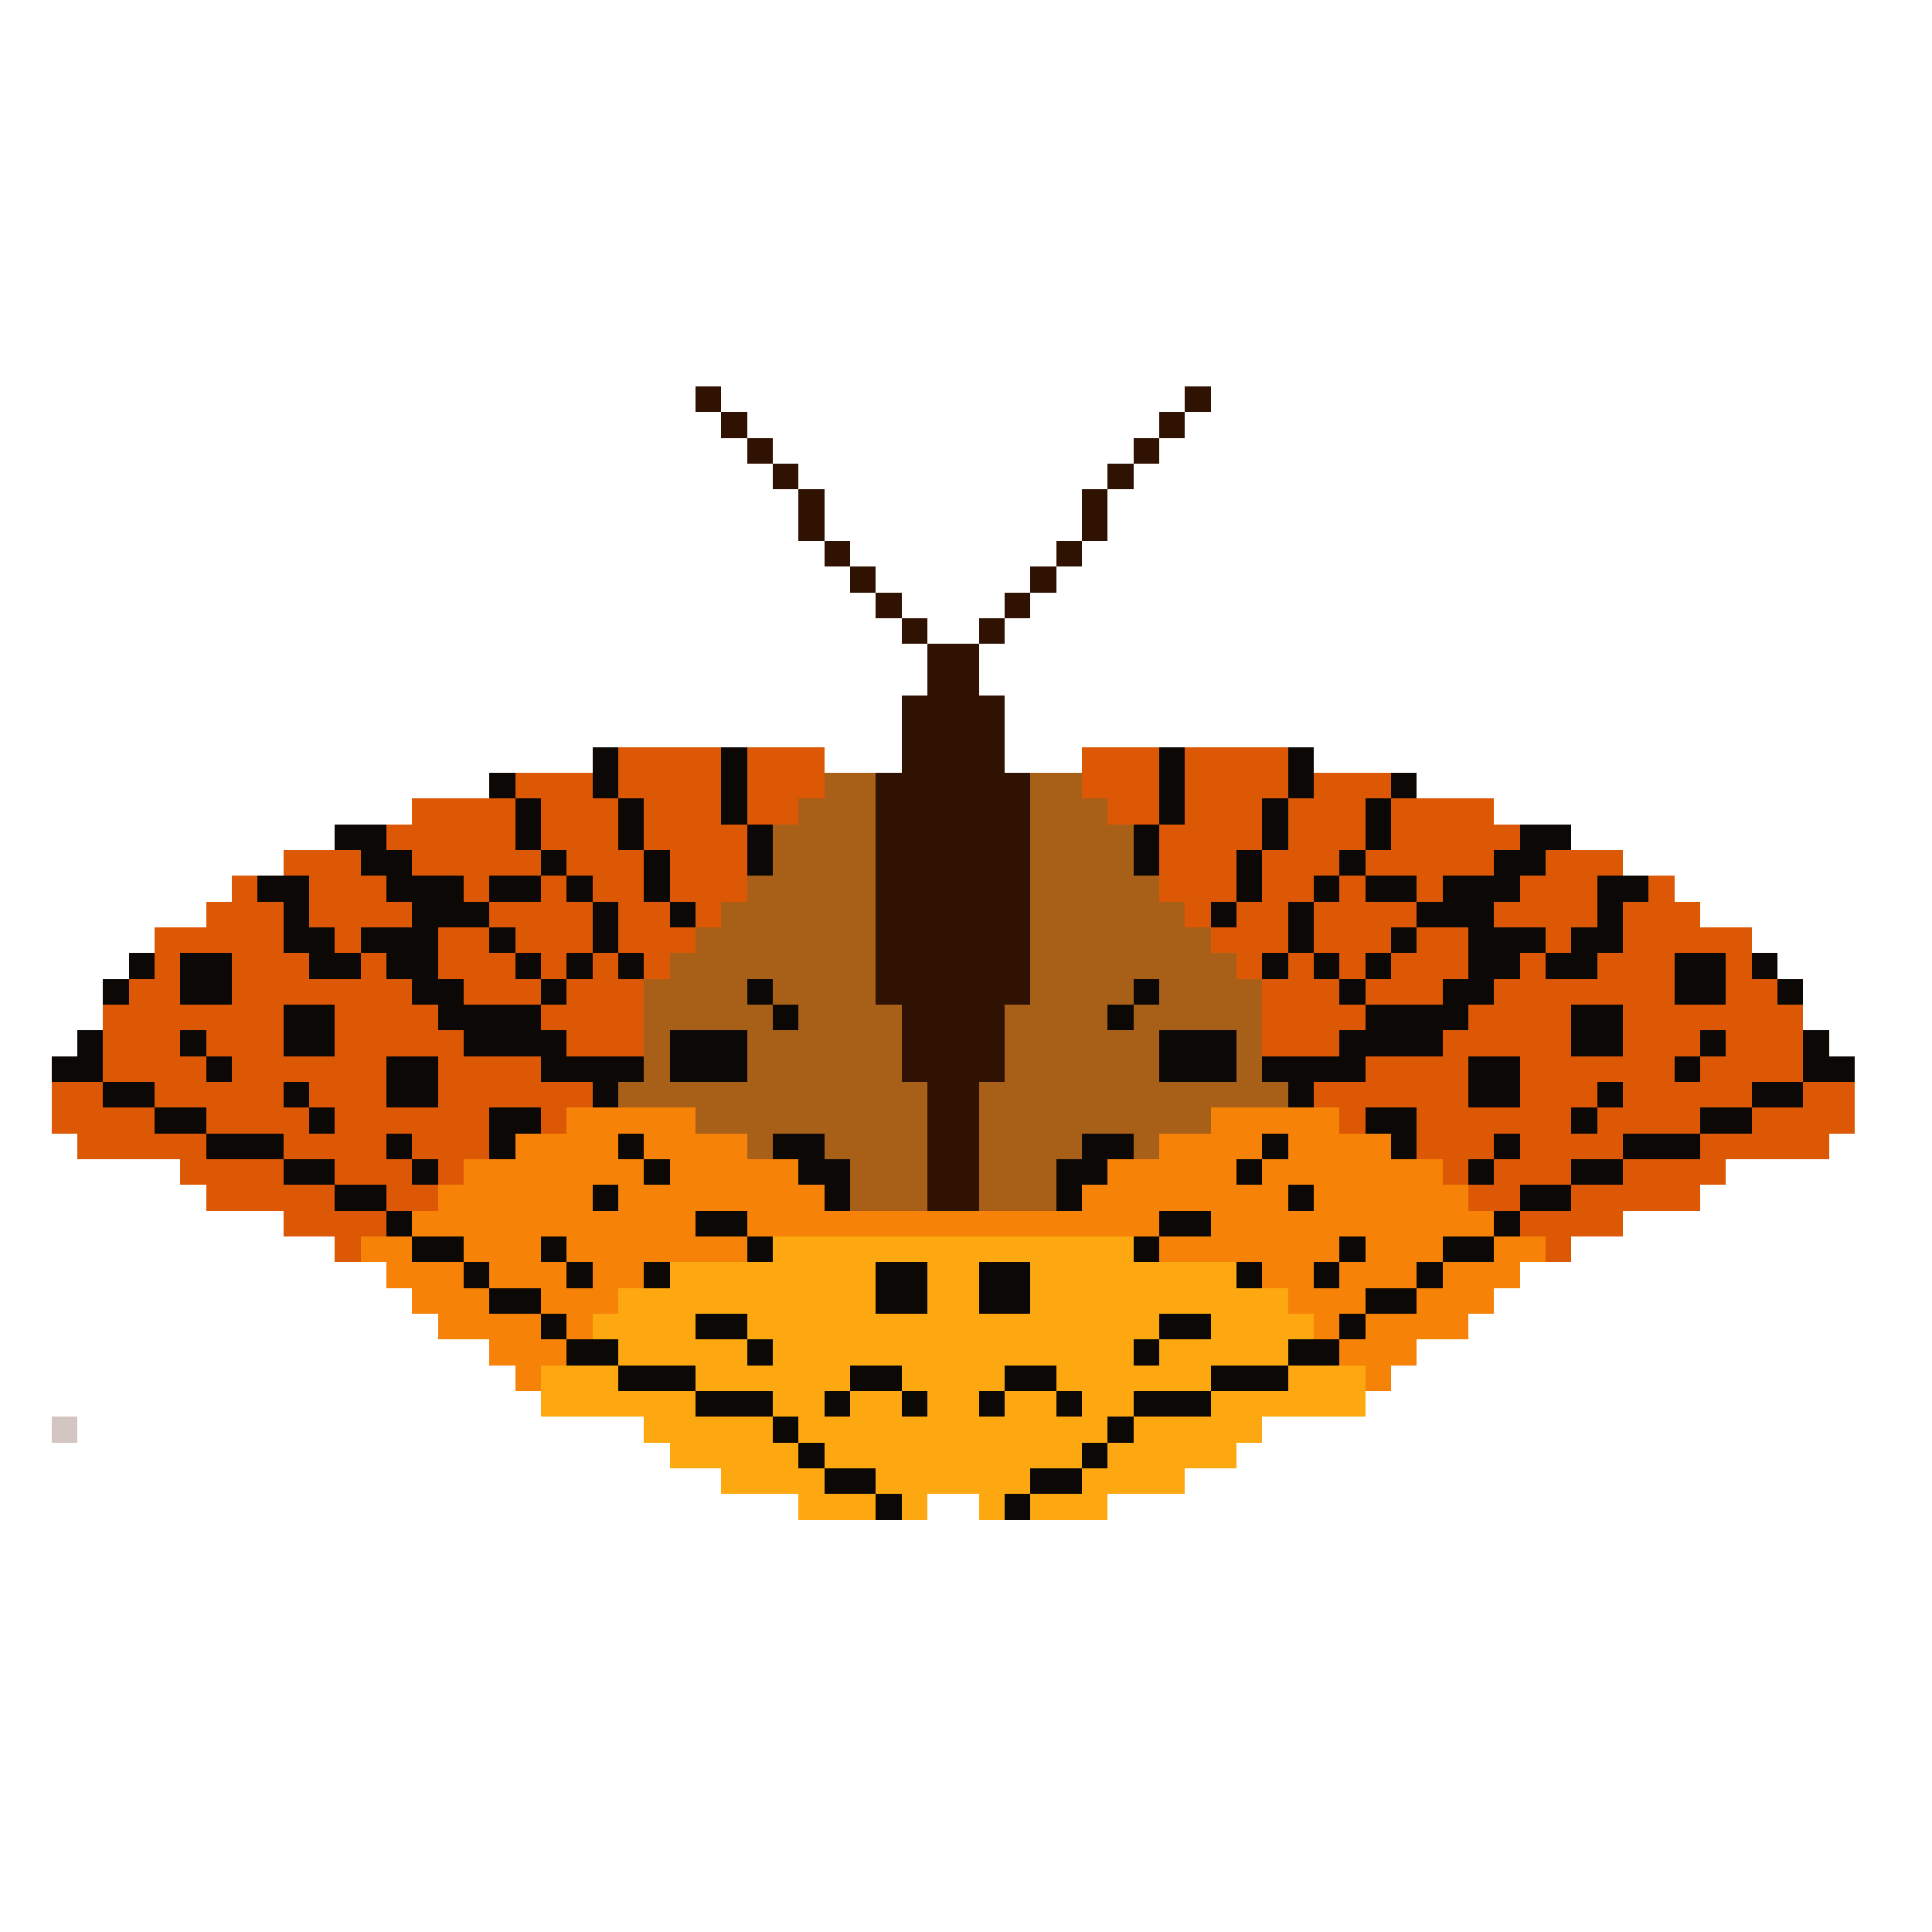
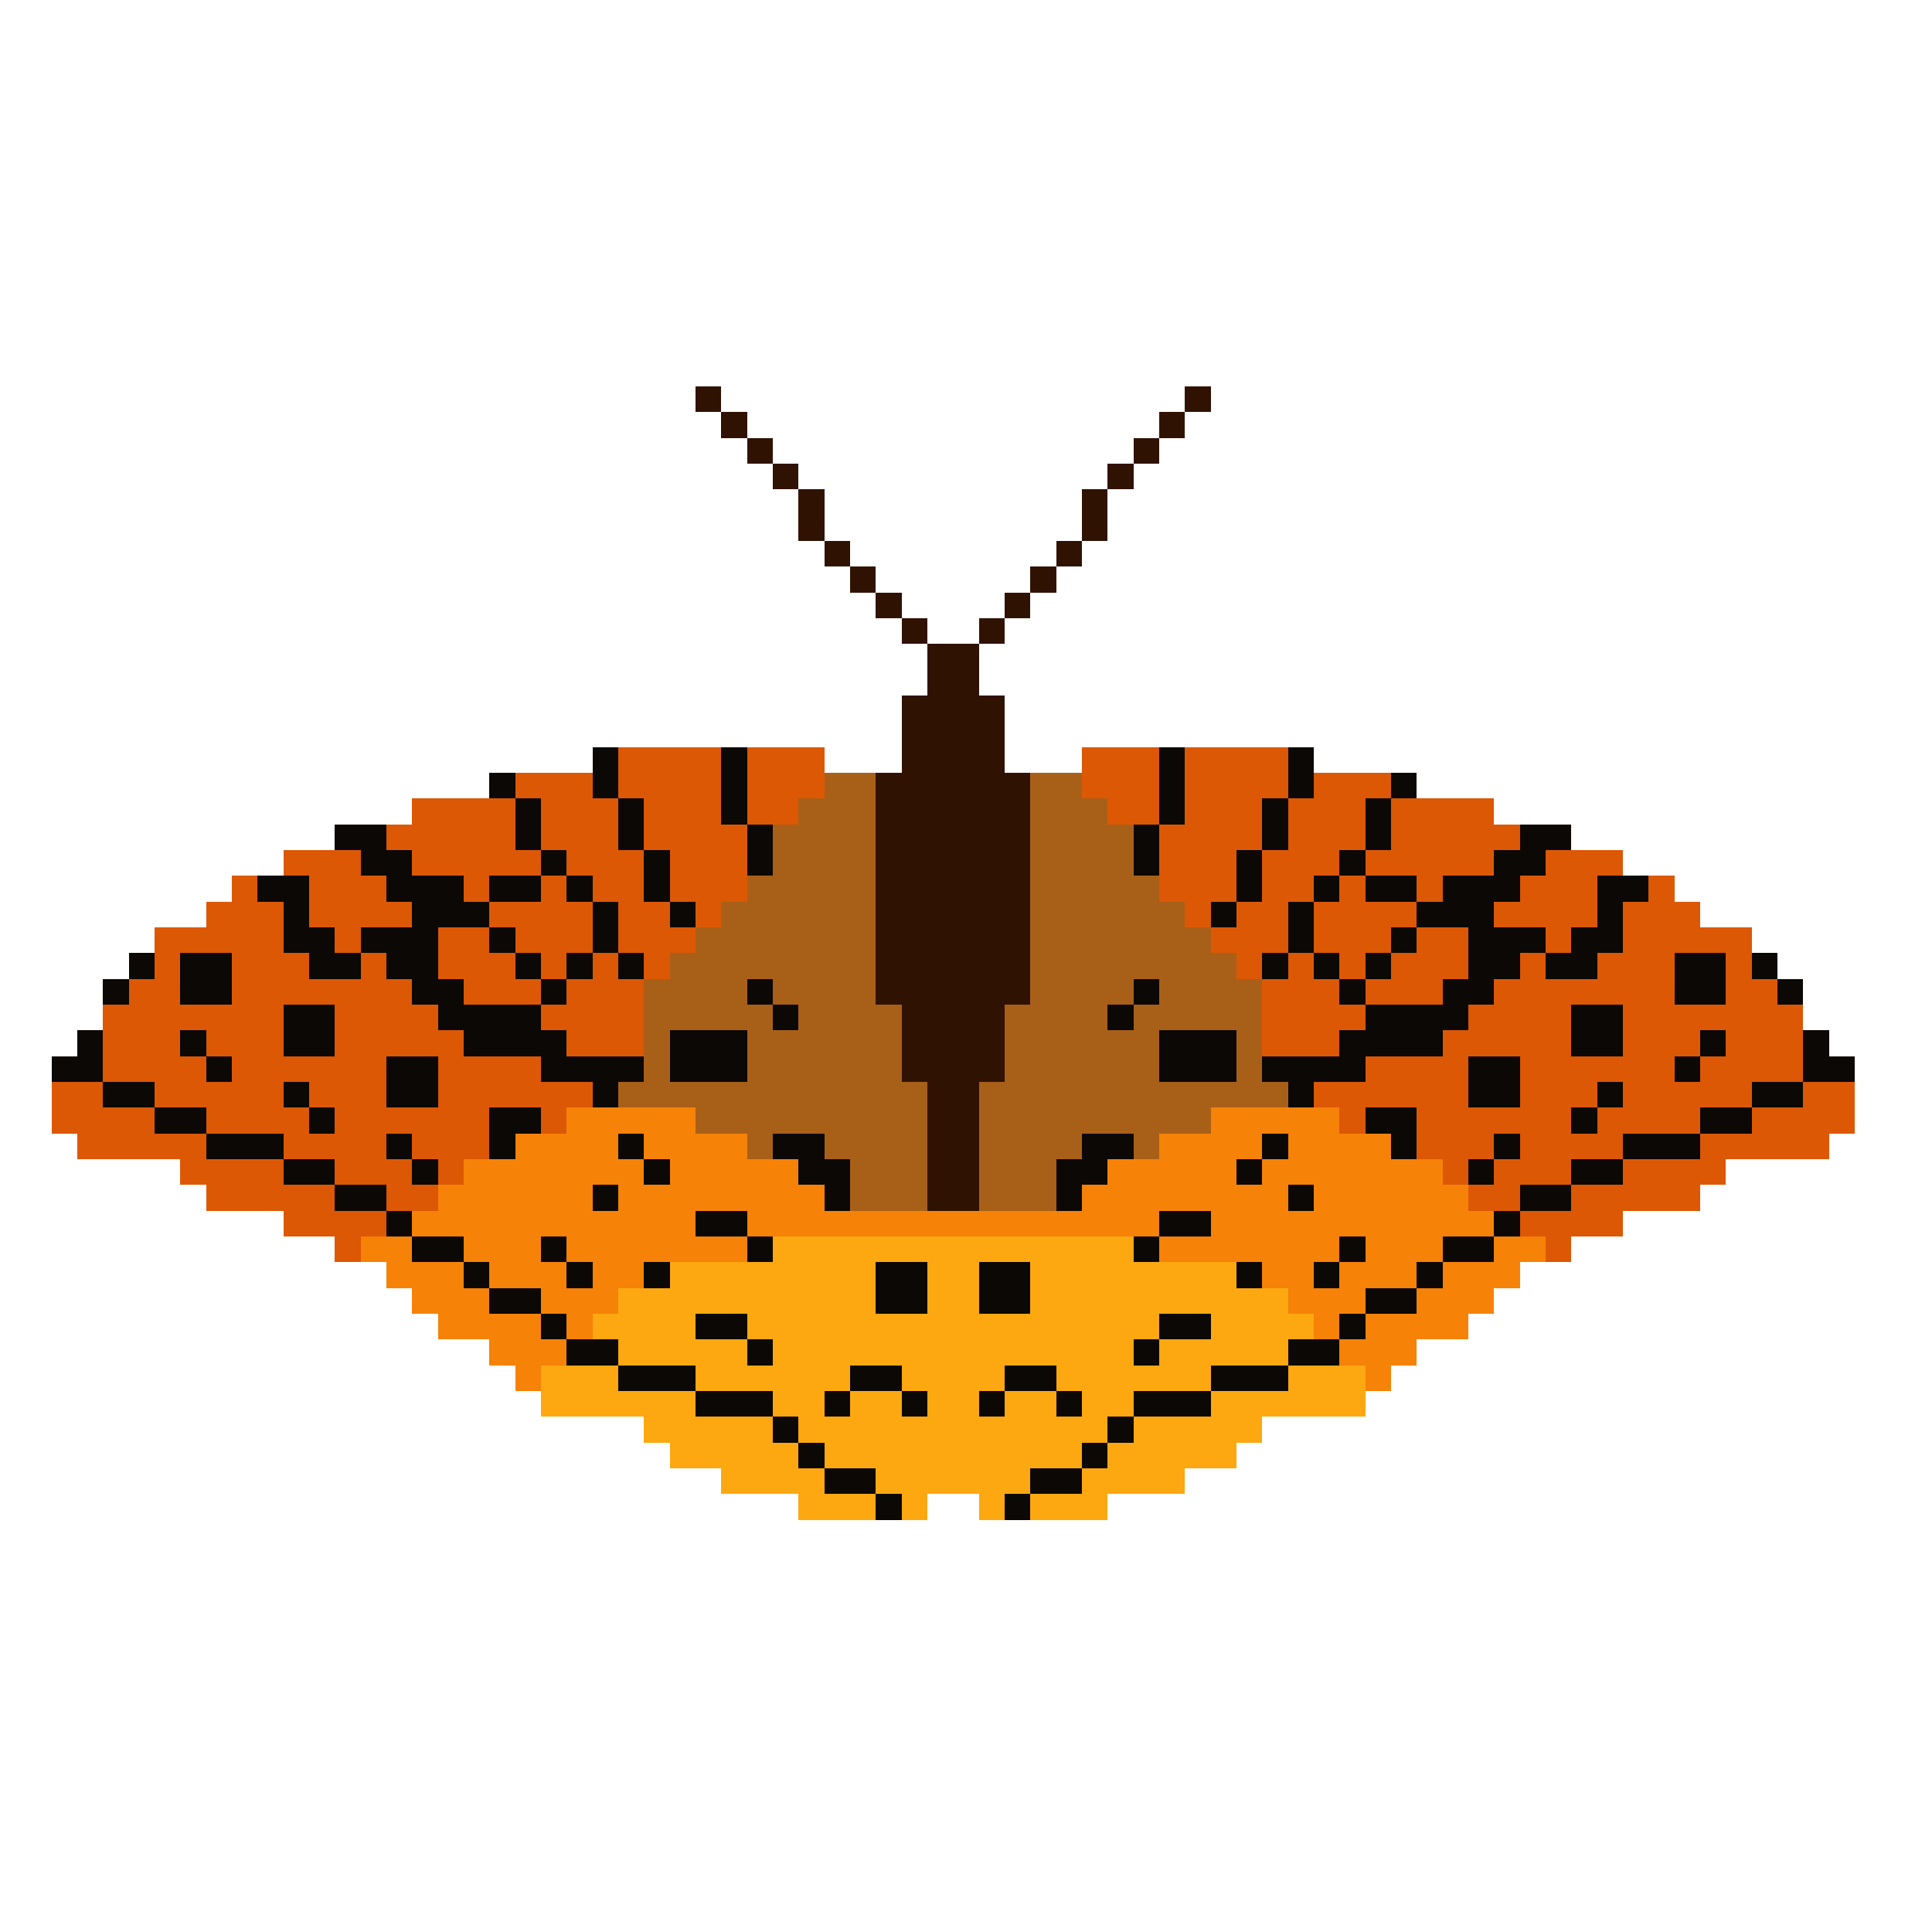
<svg xmlns="http://www.w3.org/2000/svg" version="1.1" width="75" height="75" shape-rendering="crispEdges">
  <rect x="27" y="15" width="1" height="1" fill="#301203" />
  <rect x="46" y="15" width="1" height="1" fill="#301203" />
  <rect x="28" y="16" width="1" height="1" fill="#301203" />
  <rect x="45" y="16" width="1" height="1" fill="#301203" />
  <rect x="29" y="17" width="1" height="1" fill="#301203" />
  <rect x="44" y="17" width="1" height="1" fill="#301203" />
  <rect x="30" y="18" width="1" height="1" fill="#301203" />
  <rect x="43" y="18" width="1" height="1" fill="#301203" />
  <rect x="31" y="19" width="1" height="2" fill="#301203" />
  <rect x="42" y="19" width="1" height="2" fill="#301203" />
  <rect x="32" y="21" width="1" height="1" fill="#301203" />
  <rect x="41" y="21" width="1" height="1" fill="#301203" />
  <rect x="33" y="22" width="1" height="1" fill="#301203" />
  <rect x="40" y="22" width="1" height="1" fill="#301203" />
  <rect x="34" y="23" width="1" height="1" fill="#301203" />
  <rect x="39" y="23" width="1" height="1" fill="#301203" />
  <rect x="35" y="24" width="1" height="1" fill="#301203" />
  <rect x="38" y="24" width="1" height="1" fill="#301203" />
  <rect x="36" y="25" width="2" height="22" fill="#301203" />
  <rect x="35" y="27" width="1" height="15" fill="#301203" />
  <rect x="38" y="27" width="1" height="15" fill="#301203" />
  <rect x="23" y="29" width="1" height="2" fill="#0C0805" />
  <rect x="24" y="29" width="4" height="2" fill="#DC5805" />
  <rect x="28" y="29" width="1" height="3" fill="#0C0805" />
  <rect x="29" y="29" width="3" height="2" fill="#DC5805" />
  <rect x="42" y="29" width="3" height="2" fill="#DC5805" />
  <rect x="45" y="29" width="1" height="3" fill="#0C0805" />
  <rect x="46" y="29" width="4" height="2" fill="#DC5805" />
  <rect x="50" y="29" width="1" height="2" fill="#0C0805" />
  <rect x="19" y="30" width="1" height="1" fill="#0C0805" />
  <rect x="20" y="30" width="3" height="1" fill="#DC5805" />
  <rect x="32" y="30" width="2" height="15" fill="#A86018" />
  <rect x="34" y="30" width="1" height="9" fill="#301203" />
  <rect x="39" y="30" width="1" height="9" fill="#301203" />
  <rect x="40" y="30" width="2" height="15" fill="#A86018" />
  <rect x="51" y="30" width="3" height="1" fill="#DC5805" />
  <rect x="54" y="30" width="1" height="1" fill="#0C0805" />
  <rect x="16" y="31" width="4" height="3" fill="#DC5805" />
  <rect x="20" y="31" width="1" height="2" fill="#0C0805" />
  <rect x="21" y="31" width="3" height="2" fill="#DC5805" />
  <rect x="24" y="31" width="1" height="2" fill="#0C0805" />
  <rect x="25" y="31" width="3" height="2" fill="#DC5805" />
  <rect x="29" y="31" width="2" height="1" fill="#DC5805" />
  <rect x="31" y="31" width="1" height="13" fill="#A86018" />
  <rect x="42" y="31" width="1" height="13" fill="#A86018" />
  <rect x="43" y="31" width="2" height="1" fill="#DC5805" />
  <rect x="46" y="31" width="3" height="2" fill="#DC5805" />
  <rect x="49" y="31" width="1" height="2" fill="#0C0805" />
  <rect x="50" y="31" width="3" height="2" fill="#DC5805" />
  <rect x="53" y="31" width="1" height="2" fill="#0C0805" />
  <rect x="54" y="31" width="4" height="3" fill="#DC5805" />
  <rect x="13" y="32" width="2" height="1" fill="#0C0805" />
  <rect x="15" y="32" width="1" height="1" fill="#DC5805" />
  <rect x="28" y="32" width="1" height="3" fill="#DC5805" />
  <rect x="29" y="32" width="1" height="2" fill="#0C0805" />
  <rect x="30" y="32" width="1" height="7" fill="#A86018" />
  <rect x="43" y="32" width="1" height="7" fill="#A86018" />
  <rect x="44" y="32" width="1" height="2" fill="#0C0805" />
  <rect x="45" y="32" width="1" height="3" fill="#DC5805" />
  <rect x="58" y="32" width="1" height="1" fill="#DC5805" />
  <rect x="59" y="32" width="2" height="1" fill="#0C0805" />
  <rect x="11" y="33" width="3" height="1" fill="#DC5805" />
  <rect x="14" y="33" width="2" height="1" fill="#0C0805" />
  <rect x="20" y="33" width="1" height="1" fill="#DC5805" />
  <rect x="21" y="33" width="1" height="1" fill="#0C0805" />
  <rect x="22" y="33" width="3" height="1" fill="#DC5805" />
  <rect x="25" y="33" width="1" height="2" fill="#0C0805" />
  <rect x="26" y="33" width="2" height="2" fill="#DC5805" />
  <rect x="46" y="33" width="2" height="2" fill="#DC5805" />
  <rect x="48" y="33" width="1" height="2" fill="#0C0805" />
  <rect x="49" y="33" width="3" height="1" fill="#DC5805" />
  <rect x="52" y="33" width="1" height="1" fill="#0C0805" />
  <rect x="53" y="33" width="1" height="1" fill="#DC5805" />
  <rect x="58" y="33" width="2" height="1" fill="#0C0805" />
  <rect x="60" y="33" width="3" height="1" fill="#DC5805" />
  <rect x="9" y="34" width="1" height="10" fill="#DC5805" />
  <rect x="10" y="34" width="2" height="1" fill="#0C0805" />
  <rect x="12" y="34" width="3" height="2" fill="#DC5805" />
  <rect x="15" y="34" width="3" height="1" fill="#0C0805" />
  <rect x="18" y="34" width="1" height="1" fill="#DC5805" />
  <rect x="19" y="34" width="2" height="1" fill="#0C0805" />
  <rect x="21" y="34" width="1" height="4" fill="#DC5805" />
  <rect x="22" y="34" width="1" height="1" fill="#0C0805" />
  <rect x="23" y="34" width="2" height="1" fill="#DC5805" />
  <rect x="29" y="34" width="1" height="4" fill="#A86018" />
  <rect x="44" y="34" width="1" height="4" fill="#A86018" />
  <rect x="49" y="34" width="2" height="1" fill="#DC5805" />
  <rect x="51" y="34" width="1" height="1" fill="#0C0805" />
  <rect x="52" y="34" width="1" height="4" fill="#DC5805" />
  <rect x="53" y="34" width="2" height="1" fill="#0C0805" />
  <rect x="55" y="34" width="1" height="1" fill="#DC5805" />
  <rect x="56" y="34" width="3" height="1" fill="#0C0805" />
  <rect x="59" y="34" width="3" height="2" fill="#DC5805" />
  <rect x="62" y="34" width="2" height="1" fill="#0C0805" />
  <rect x="64" y="34" width="1" height="10" fill="#DC5805" />
  <rect x="8" y="35" width="1" height="2" fill="#DC5805" />
  <rect x="10" y="35" width="1" height="9" fill="#DC5805" />
  <rect x="11" y="35" width="1" height="2" fill="#0C0805" />
  <rect x="15" y="35" width="1" height="1" fill="#DC5805" />
  <rect x="16" y="35" width="3" height="1" fill="#0C0805" />
  <rect x="19" y="35" width="2" height="1" fill="#DC5805" />
  <rect x="22" y="35" width="1" height="2" fill="#DC5805" />
  <rect x="23" y="35" width="1" height="2" fill="#0C0805" />
  <rect x="24" y="35" width="2" height="2" fill="#DC5805" />
  <rect x="26" y="35" width="1" height="1" fill="#0C0805" />
  <rect x="27" y="35" width="1" height="1" fill="#DC5805" />
  <rect x="28" y="35" width="1" height="5" fill="#A86018" />
  <rect x="45" y="35" width="1" height="5" fill="#A86018" />
  <rect x="46" y="35" width="1" height="1" fill="#DC5805" />
  <rect x="47" y="35" width="1" height="1" fill="#0C0805" />
  <rect x="48" y="35" width="2" height="2" fill="#DC5805" />
  <rect x="50" y="35" width="1" height="2" fill="#0C0805" />
  <rect x="51" y="35" width="1" height="2" fill="#DC5805" />
  <rect x="53" y="35" width="2" height="1" fill="#DC5805" />
  <rect x="55" y="35" width="3" height="1" fill="#0C0805" />
  <rect x="58" y="35" width="1" height="1" fill="#DC5805" />
  <rect x="62" y="35" width="1" height="2" fill="#0C0805" />
  <rect x="63" y="35" width="1" height="9" fill="#DC5805" />
  <rect x="65" y="35" width="1" height="2" fill="#DC5805" />
  <rect x="6" y="36" width="2" height="1" fill="#DC5805" />
  <rect x="12" y="36" width="1" height="2" fill="#0C0805" />
  <rect x="13" y="36" width="1" height="1" fill="#DC5805" />
  <rect x="14" y="36" width="3" height="1" fill="#0C0805" />
  <rect x="17" y="36" width="2" height="2" fill="#DC5805" />
  <rect x="19" y="36" width="1" height="1" fill="#0C0805" />
  <rect x="20" y="36" width="1" height="1" fill="#DC5805" />
  <rect x="26" y="36" width="1" height="1" fill="#DC5805" />
  <rect x="27" y="36" width="1" height="4" fill="#A86018" />
  <rect x="46" y="36" width="1" height="4" fill="#A86018" />
  <rect x="47" y="36" width="1" height="1" fill="#DC5805" />
  <rect x="53" y="36" width="1" height="1" fill="#DC5805" />
  <rect x="54" y="36" width="1" height="1" fill="#0C0805" />
  <rect x="55" y="36" width="2" height="2" fill="#DC5805" />
  <rect x="57" y="36" width="3" height="1" fill="#0C0805" />
  <rect x="60" y="36" width="1" height="1" fill="#DC5805" />
  <rect x="61" y="36" width="1" height="2" fill="#0C0805" />
  <rect x="66" y="36" width="2" height="1" fill="#DC5805" />
  <rect x="5" y="37" width="1" height="1" fill="#0C0805" />
  <rect x="6" y="37" width="1" height="6" fill="#DC5805" />
  <rect x="7" y="37" width="2" height="2" fill="#0C0805" />
  <rect x="11" y="37" width="1" height="2" fill="#DC5805" />
  <rect x="13" y="37" width="1" height="1" fill="#0C0805" />
  <rect x="14" y="37" width="1" height="9" fill="#DC5805" />
  <rect x="15" y="37" width="2" height="1" fill="#0C0805" />
  <rect x="19" y="37" width="1" height="2" fill="#DC5805" />
  <rect x="20" y="37" width="1" height="1" fill="#0C0805" />
  <rect x="22" y="37" width="1" height="1" fill="#0C0805" />
  <rect x="23" y="37" width="1" height="4" fill="#DC5805" />
  <rect x="24" y="37" width="1" height="1" fill="#0C0805" />
  <rect x="25" y="37" width="1" height="1" fill="#DC5805" />
  <rect x="26" y="37" width="1" height="3" fill="#A86018" />
  <rect x="47" y="37" width="1" height="3" fill="#A86018" />
  <rect x="48" y="37" width="1" height="1" fill="#DC5805" />
  <rect x="49" y="37" width="1" height="1" fill="#0C0805" />
  <rect x="50" y="37" width="1" height="4" fill="#DC5805" />
  <rect x="51" y="37" width="1" height="1" fill="#0C0805" />
  <rect x="53" y="37" width="1" height="1" fill="#0C0805" />
  <rect x="54" y="37" width="1" height="2" fill="#DC5805" />
  <rect x="57" y="37" width="2" height="1" fill="#0C0805" />
  <rect x="59" y="37" width="1" height="9" fill="#DC5805" />
  <rect x="60" y="37" width="1" height="1" fill="#0C0805" />
  <rect x="62" y="37" width="1" height="2" fill="#DC5805" />
  <rect x="65" y="37" width="2" height="2" fill="#0C0805" />
  <rect x="67" y="37" width="1" height="6" fill="#DC5805" />
  <rect x="68" y="37" width="1" height="1" fill="#0C0805" />
  <rect x="4" y="38" width="1" height="1" fill="#0C0805" />
  <rect x="5" y="38" width="1" height="4" fill="#DC5805" />
  <rect x="12" y="38" width="2" height="1" fill="#DC5805" />
  <rect x="15" y="38" width="1" height="3" fill="#DC5805" />
  <rect x="16" y="38" width="2" height="1" fill="#0C0805" />
  <rect x="18" y="38" width="1" height="1" fill="#DC5805" />
  <rect x="20" y="38" width="1" height="1" fill="#DC5805" />
  <rect x="21" y="38" width="1" height="1" fill="#0C0805" />
  <rect x="22" y="38" width="1" height="3" fill="#DC5805" />
  <rect x="24" y="38" width="1" height="3" fill="#DC5805" />
  <rect x="25" y="38" width="1" height="5" fill="#A86018" />
  <rect x="29" y="38" width="1" height="1" fill="#0C0805" />
  <rect x="44" y="38" width="1" height="1" fill="#0C0805" />
  <rect x="48" y="38" width="1" height="5" fill="#A86018" />
  <rect x="49" y="38" width="1" height="3" fill="#DC5805" />
  <rect x="51" y="38" width="1" height="3" fill="#DC5805" />
  <rect x="52" y="38" width="1" height="1" fill="#0C0805" />
  <rect x="53" y="38" width="1" height="1" fill="#DC5805" />
  <rect x="55" y="38" width="1" height="1" fill="#DC5805" />
  <rect x="56" y="38" width="2" height="1" fill="#0C0805" />
  <rect x="58" y="38" width="1" height="3" fill="#DC5805" />
  <rect x="60" y="38" width="2" height="1" fill="#DC5805" />
  <rect x="68" y="38" width="1" height="4" fill="#DC5805" />
  <rect x="69" y="38" width="1" height="1" fill="#0C0805" />
  <rect x="4" y="39" width="1" height="3" fill="#DC5805" />
  <rect x="7" y="39" width="2" height="1" fill="#DC5805" />
  <rect x="11" y="39" width="2" height="2" fill="#0C0805" />
  <rect x="13" y="39" width="1" height="7" fill="#DC5805" />
  <rect x="16" y="39" width="1" height="2" fill="#DC5805" />
  <rect x="17" y="39" width="4" height="1" fill="#0C0805" />
  <rect x="21" y="39" width="1" height="1" fill="#DC5805" />
  <rect x="29" y="39" width="1" height="6" fill="#A86018" />
  <rect x="30" y="39" width="1" height="1" fill="#0C0805" />
  <rect x="34" y="39" width="1" height="8" fill="#A86018" />
  <rect x="39" y="39" width="1" height="8" fill="#A86018" />
  <rect x="43" y="39" width="1" height="1" fill="#0C0805" />
  <rect x="44" y="39" width="1" height="6" fill="#A86018" />
  <rect x="52" y="39" width="1" height="1" fill="#DC5805" />
  <rect x="53" y="39" width="4" height="1" fill="#0C0805" />
  <rect x="57" y="39" width="1" height="2" fill="#DC5805" />
  <rect x="60" y="39" width="1" height="7" fill="#DC5805" />
  <rect x="61" y="39" width="2" height="2" fill="#0C0805" />
  <rect x="65" y="39" width="2" height="1" fill="#DC5805" />
  <rect x="69" y="39" width="1" height="3" fill="#DC5805" />
  <rect x="3" y="40" width="1" height="2" fill="#0C0805" />
  <rect x="7" y="40" width="1" height="1" fill="#0C0805" />
  <rect x="8" y="40" width="1" height="1" fill="#DC5805" />
  <rect x="17" y="40" width="1" height="6" fill="#DC5805" />
  <rect x="18" y="40" width="4" height="1" fill="#0C0805" />
  <rect x="26" y="40" width="3" height="2" fill="#0C0805" />
  <rect x="30" y="40" width="1" height="4" fill="#A86018" />
  <rect x="43" y="40" width="1" height="4" fill="#A86018" />
  <rect x="45" y="40" width="3" height="2" fill="#0C0805" />
  <rect x="52" y="40" width="4" height="1" fill="#0C0805" />
  <rect x="56" y="40" width="1" height="6" fill="#DC5805" />
  <rect x="65" y="40" width="1" height="1" fill="#DC5805" />
  <rect x="66" y="40" width="1" height="1" fill="#0C0805" />
  <rect x="70" y="40" width="1" height="2" fill="#0C0805" />
  <rect x="2" y="41" width="1" height="1" fill="#0C0805" />
  <rect x="7" y="41" width="1" height="2" fill="#DC5805" />
  <rect x="8" y="41" width="1" height="1" fill="#0C0805" />
  <rect x="11" y="41" width="2" height="1" fill="#DC5805" />
  <rect x="15" y="41" width="2" height="2" fill="#0C0805" />
  <rect x="18" y="41" width="3" height="2" fill="#DC5805" />
  <rect x="21" y="41" width="4" height="1" fill="#0C0805" />
  <rect x="49" y="41" width="4" height="1" fill="#0C0805" />
  <rect x="53" y="41" width="3" height="2" fill="#DC5805" />
  <rect x="57" y="41" width="2" height="2" fill="#0C0805" />
  <rect x="61" y="41" width="2" height="1" fill="#DC5805" />
  <rect x="65" y="41" width="1" height="1" fill="#0C0805" />
  <rect x="66" y="41" width="1" height="2" fill="#DC5805" />
  <rect x="71" y="41" width="1" height="1" fill="#0C0805" />
  <rect x="2" y="42" width="2" height="2" fill="#DC5805" />
  <rect x="4" y="42" width="2" height="1" fill="#0C0805" />
  <rect x="8" y="42" width="1" height="2" fill="#DC5805" />
  <rect x="11" y="42" width="1" height="1" fill="#0C0805" />
  <rect x="12" y="42" width="1" height="1" fill="#DC5805" />
  <rect x="21" y="42" width="2" height="1" fill="#DC5805" />
  <rect x="23" y="42" width="1" height="1" fill="#0C0805" />
  <rect x="24" y="42" width="1" height="1" fill="#A86018" />
  <rect x="26" y="42" width="3" height="1" fill="#A86018" />
  <rect x="35" y="42" width="1" height="5" fill="#A86018" />
  <rect x="38" y="42" width="1" height="5" fill="#A86018" />
  <rect x="45" y="42" width="3" height="1" fill="#A86018" />
  <rect x="49" y="42" width="1" height="1" fill="#A86018" />
  <rect x="50" y="42" width="1" height="1" fill="#0C0805" />
  <rect x="51" y="42" width="2" height="1" fill="#DC5805" />
  <rect x="61" y="42" width="1" height="1" fill="#DC5805" />
  <rect x="62" y="42" width="1" height="1" fill="#0C0805" />
  <rect x="65" y="42" width="1" height="2" fill="#DC5805" />
  <rect x="68" y="42" width="2" height="1" fill="#0C0805" />
  <rect x="70" y="42" width="2" height="2" fill="#DC5805" />
  <rect x="4" y="43" width="2" height="2" fill="#DC5805" />
  <rect x="6" y="43" width="2" height="1" fill="#0C0805" />
  <rect x="11" y="43" width="1" height="2" fill="#DC5805" />
  <rect x="12" y="43" width="1" height="1" fill="#0C0805" />
  <rect x="15" y="43" width="2" height="1" fill="#DC5805" />
  <rect x="18" y="43" width="1" height="2" fill="#DC5805" />
  <rect x="19" y="43" width="2" height="1" fill="#0C0805" />
  <rect x="21" y="43" width="1" height="1" fill="#DC5805" />
  <rect x="22" y="43" width="5" height="1" fill="#F68207" />
  <rect x="27" y="43" width="2" height="1" fill="#A86018" />
  <rect x="45" y="43" width="2" height="1" fill="#A86018" />
  <rect x="47" y="43" width="5" height="1" fill="#F68207" />
  <rect x="52" y="43" width="1" height="1" fill="#DC5805" />
  <rect x="53" y="43" width="2" height="1" fill="#0C0805" />
  <rect x="55" y="43" width="1" height="2" fill="#DC5805" />
  <rect x="57" y="43" width="2" height="1" fill="#DC5805" />
  <rect x="61" y="43" width="1" height="1" fill="#0C0805" />
  <rect x="62" y="43" width="1" height="2" fill="#DC5805" />
  <rect x="66" y="43" width="2" height="1" fill="#0C0805" />
  <rect x="68" y="43" width="2" height="2" fill="#DC5805" />
  <rect x="3" y="44" width="1" height="1" fill="#DC5805" />
  <rect x="6" y="44" width="2" height="1" fill="#DC5805" />
  <rect x="8" y="44" width="3" height="1" fill="#0C0805" />
  <rect x="12" y="44" width="1" height="1" fill="#DC5805" />
  <rect x="15" y="44" width="1" height="1" fill="#0C0805" />
  <rect x="16" y="44" width="1" height="1" fill="#DC5805" />
  <rect x="19" y="44" width="1" height="1" fill="#0C0805" />
  <rect x="20" y="44" width="4" height="2" fill="#F68207" />
  <rect x="24" y="44" width="1" height="1" fill="#0C0805" />
  <rect x="25" y="44" width="4" height="1" fill="#F68207" />
  <rect x="30" y="44" width="2" height="1" fill="#0C0805" />
  <rect x="42" y="44" width="2" height="1" fill="#0C0805" />
  <rect x="45" y="44" width="4" height="1" fill="#F68207" />
  <rect x="49" y="44" width="1" height="1" fill="#0C0805" />
  <rect x="50" y="44" width="4" height="2" fill="#F68207" />
  <rect x="54" y="44" width="1" height="1" fill="#0C0805" />
  <rect x="57" y="44" width="1" height="1" fill="#DC5805" />
  <rect x="58" y="44" width="1" height="1" fill="#0C0805" />
  <rect x="61" y="44" width="1" height="1" fill="#DC5805" />
  <rect x="63" y="44" width="3" height="1" fill="#0C0805" />
  <rect x="66" y="44" width="2" height="1" fill="#DC5805" />
  <rect x="70" y="44" width="1" height="1" fill="#DC5805" />
  <rect x="7" y="45" width="4" height="1" fill="#DC5805" />
  <rect x="11" y="45" width="2" height="1" fill="#0C0805" />
  <rect x="15" y="45" width="1" height="2" fill="#DC5805" />
  <rect x="16" y="45" width="1" height="1" fill="#0C0805" />
  <rect x="18" y="45" width="2" height="4" fill="#F68207" />
  <rect x="24" y="45" width="1" height="5" fill="#F68207" />
  <rect x="25" y="45" width="1" height="1" fill="#0C0805" />
  <rect x="26" y="45" width="5" height="2" fill="#F68207" />
  <rect x="31" y="45" width="2" height="1" fill="#0C0805" />
  <rect x="33" y="45" width="1" height="2" fill="#A86018" />
  <rect x="40" y="45" width="1" height="2" fill="#A86018" />
  <rect x="41" y="45" width="2" height="1" fill="#0C0805" />
  <rect x="43" y="45" width="5" height="2" fill="#F68207" />
  <rect x="48" y="45" width="1" height="1" fill="#0C0805" />
  <rect x="49" y="45" width="1" height="5" fill="#F68207" />
  <rect x="54" y="45" width="2" height="4" fill="#F68207" />
  <rect x="57" y="45" width="1" height="1" fill="#0C0805" />
  <rect x="58" y="45" width="1" height="2" fill="#DC5805" />
  <rect x="61" y="45" width="2" height="1" fill="#0C0805" />
  <rect x="63" y="45" width="4" height="1" fill="#DC5805" />
  <rect x="8" y="46" width="5" height="1" fill="#DC5805" />
  <rect x="13" y="46" width="2" height="1" fill="#0C0805" />
  <rect x="16" y="46" width="1" height="1" fill="#DC5805" />
  <rect x="17" y="46" width="1" height="2" fill="#F68207" />
  <rect x="20" y="46" width="3" height="2" fill="#F68207" />
  <rect x="23" y="46" width="1" height="1" fill="#0C0805" />
  <rect x="25" y="46" width="1" height="3" fill="#F68207" />
  <rect x="31" y="46" width="1" height="2" fill="#F68207" />
  <rect x="32" y="46" width="1" height="1" fill="#0C0805" />
  <rect x="41" y="46" width="1" height="1" fill="#0C0805" />
  <rect x="42" y="46" width="1" height="2" fill="#F68207" />
  <rect x="48" y="46" width="1" height="3" fill="#F68207" />
  <rect x="50" y="46" width="1" height="1" fill="#0C0805" />
  <rect x="51" y="46" width="3" height="2" fill="#F68207" />
  <rect x="56" y="46" width="1" height="2" fill="#F68207" />
  <rect x="57" y="46" width="1" height="1" fill="#DC5805" />
  <rect x="59" y="46" width="2" height="1" fill="#0C0805" />
  <rect x="61" y="46" width="5" height="1" fill="#DC5805" />
  <rect x="11" y="47" width="4" height="1" fill="#DC5805" />
  <rect x="15" y="47" width="1" height="1" fill="#0C0805" />
  <rect x="16" y="47" width="1" height="1" fill="#F68207" />
  <rect x="23" y="47" width="1" height="4" fill="#F68207" />
  <rect x="26" y="47" width="1" height="2" fill="#F68207" />
  <rect x="27" y="47" width="2" height="1" fill="#0C0805" />
  <rect x="29" y="47" width="2" height="1" fill="#F68207" />
  <rect x="32" y="47" width="10" height="1" fill="#F68207" />
  <rect x="43" y="47" width="2" height="1" fill="#F68207" />
  <rect x="45" y="47" width="2" height="1" fill="#0C0805" />
  <rect x="47" y="47" width="1" height="2" fill="#F68207" />
  <rect x="50" y="47" width="1" height="4" fill="#F68207" />
  <rect x="57" y="47" width="1" height="1" fill="#F68207" />
  <rect x="58" y="47" width="1" height="1" fill="#0C0805" />
  <rect x="59" y="47" width="4" height="1" fill="#DC5805" />
  <rect x="13" y="48" width="1" height="1" fill="#DC5805" />
  <rect x="14" y="48" width="2" height="1" fill="#F68207" />
  <rect x="16" y="48" width="2" height="1" fill="#0C0805" />
  <rect x="20" y="48" width="1" height="2" fill="#F68207" />
  <rect x="21" y="48" width="1" height="1" fill="#0C0805" />
  <rect x="22" y="48" width="1" height="1" fill="#F68207" />
  <rect x="27" y="48" width="2" height="1" fill="#F68207" />
  <rect x="29" y="48" width="1" height="1" fill="#0C0805" />
  <rect x="30" y="48" width="14" height="1" fill="#FDA811" />
  <rect x="44" y="48" width="1" height="1" fill="#0C0805" />
  <rect x="45" y="48" width="2" height="1" fill="#F68207" />
  <rect x="51" y="48" width="1" height="1" fill="#F68207" />
  <rect x="52" y="48" width="1" height="1" fill="#0C0805" />
  <rect x="53" y="48" width="1" height="2" fill="#F68207" />
  <rect x="56" y="48" width="2" height="1" fill="#0C0805" />
  <rect x="58" y="48" width="2" height="1" fill="#F68207" />
  <rect x="60" y="48" width="1" height="1" fill="#DC5805" />
  <rect x="15" y="49" width="3" height="1" fill="#F68207" />
  <rect x="18" y="49" width="1" height="1" fill="#0C0805" />
  <rect x="19" y="49" width="1" height="1" fill="#F68207" />
  <rect x="21" y="49" width="1" height="2" fill="#F68207" />
  <rect x="22" y="49" width="1" height="1" fill="#0C0805" />
  <rect x="25" y="49" width="1" height="1" fill="#0C0805" />
  <rect x="26" y="49" width="8" height="2" fill="#FDA811" />
  <rect x="34" y="49" width="2" height="2" fill="#0C0805" />
  <rect x="36" y="49" width="2" height="9" fill="#FDA811" />
  <rect x="38" y="49" width="2" height="2" fill="#0C0805" />
  <rect x="40" y="49" width="8" height="2" fill="#FDA811" />
  <rect x="48" y="49" width="1" height="1" fill="#0C0805" />
  <rect x="51" y="49" width="1" height="1" fill="#0C0805" />
  <rect x="52" y="49" width="1" height="2" fill="#F68207" />
  <rect x="54" y="49" width="1" height="1" fill="#F68207" />
  <rect x="55" y="49" width="1" height="1" fill="#0C0805" />
  <rect x="56" y="49" width="3" height="1" fill="#F68207" />
  <rect x="16" y="50" width="3" height="1" fill="#F68207" />
  <rect x="19" y="50" width="2" height="1" fill="#0C0805" />
  <rect x="22" y="50" width="1" height="2" fill="#F68207" />
  <rect x="24" y="50" width="2" height="3" fill="#FDA811" />
  <rect x="48" y="50" width="2" height="3" fill="#FDA811" />
  <rect x="51" y="50" width="1" height="2" fill="#F68207" />
  <rect x="53" y="50" width="2" height="1" fill="#0C0805" />
  <rect x="55" y="50" width="3" height="1" fill="#F68207" />
  <rect x="17" y="51" width="4" height="1" fill="#F68207" />
  <rect x="21" y="51" width="1" height="1" fill="#0C0805" />
  <rect x="23" y="51" width="1" height="1" fill="#FDA811" />
  <rect x="26" y="51" width="1" height="2" fill="#FDA811" />
  <rect x="27" y="51" width="2" height="1" fill="#0C0805" />
  <rect x="29" y="51" width="7" height="1" fill="#FDA811" />
  <rect x="38" y="51" width="7" height="1" fill="#FDA811" />
  <rect x="45" y="51" width="2" height="1" fill="#0C0805" />
  <rect x="47" y="51" width="1" height="2" fill="#FDA811" />
  <rect x="50" y="51" width="1" height="1" fill="#FDA811" />
  <rect x="52" y="51" width="1" height="1" fill="#0C0805" />
  <rect x="53" y="51" width="4" height="1" fill="#F68207" />
  <rect x="19" y="52" width="3" height="1" fill="#F68207" />
  <rect x="22" y="52" width="2" height="1" fill="#0C0805" />
  <rect x="27" y="52" width="2" height="2" fill="#FDA811" />
  <rect x="29" y="52" width="1" height="1" fill="#0C0805" />
  <rect x="30" y="52" width="6" height="1" fill="#FDA811" />
  <rect x="38" y="52" width="6" height="1" fill="#FDA811" />
  <rect x="44" y="52" width="1" height="1" fill="#0C0805" />
  <rect x="45" y="52" width="2" height="2" fill="#FDA811" />
  <rect x="50" y="52" width="2" height="1" fill="#0C0805" />
  <rect x="52" y="52" width="3" height="1" fill="#F68207" />
  <rect x="20" y="53" width="1" height="1" fill="#F68207" />
  <rect x="21" y="53" width="3" height="2" fill="#FDA811" />
  <rect x="24" y="53" width="3" height="1" fill="#0C0805" />
  <rect x="29" y="53" width="4" height="1" fill="#FDA811" />
  <rect x="33" y="53" width="2" height="1" fill="#0C0805" />
  <rect x="35" y="53" width="1" height="1" fill="#FDA811" />
  <rect x="38" y="53" width="1" height="1" fill="#FDA811" />
  <rect x="39" y="53" width="2" height="1" fill="#0C0805" />
  <rect x="41" y="53" width="4" height="1" fill="#FDA811" />
  <rect x="47" y="53" width="3" height="1" fill="#0C0805" />
  <rect x="50" y="53" width="3" height="2" fill="#FDA811" />
  <rect x="53" y="53" width="1" height="1" fill="#F68207" />
  <rect x="24" y="54" width="3" height="1" fill="#FDA811" />
  <rect x="27" y="54" width="3" height="1" fill="#0C0805" />
  <rect x="30" y="54" width="2" height="1" fill="#FDA811" />
  <rect x="32" y="54" width="1" height="1" fill="#0C0805" />
  <rect x="33" y="54" width="2" height="3" fill="#FDA811" />
  <rect x="35" y="54" width="1" height="1" fill="#0C0805" />
  <rect x="38" y="54" width="1" height="1" fill="#0C0805" />
  <rect x="39" y="54" width="2" height="3" fill="#FDA811" />
  <rect x="41" y="54" width="1" height="1" fill="#0C0805" />
  <rect x="42" y="54" width="2" height="1" fill="#FDA811" />
  <rect x="44" y="54" width="3" height="1" fill="#0C0805" />
  <rect x="47" y="54" width="3" height="1" fill="#FDA811" />
-   <rect x="2" y="55" width="1" height="1" fill="#D3C5C2" />
  <rect x="25" y="55" width="5" height="1" fill="#FDA811" />
  <rect x="30" y="55" width="1" height="1" fill="#0C0805" />
  <rect x="31" y="55" width="2" height="1" fill="#FDA811" />
  <rect x="35" y="55" width="1" height="4" fill="#FDA811" />
  <rect x="38" y="55" width="1" height="4" fill="#FDA811" />
  <rect x="41" y="55" width="2" height="1" fill="#FDA811" />
  <rect x="43" y="55" width="1" height="1" fill="#0C0805" />
  <rect x="44" y="55" width="5" height="1" fill="#FDA811" />
  <rect x="26" y="56" width="5" height="1" fill="#FDA811" />
  <rect x="31" y="56" width="1" height="1" fill="#0C0805" />
  <rect x="32" y="56" width="1" height="1" fill="#FDA811" />
  <rect x="41" y="56" width="1" height="1" fill="#FDA811" />
  <rect x="42" y="56" width="1" height="1" fill="#0C0805" />
  <rect x="43" y="56" width="5" height="1" fill="#FDA811" />
  <rect x="28" y="57" width="4" height="1" fill="#FDA811" />
  <rect x="32" y="57" width="2" height="1" fill="#0C0805" />
  <rect x="34" y="57" width="1" height="1" fill="#FDA811" />
  <rect x="39" y="57" width="1" height="1" fill="#FDA811" />
  <rect x="40" y="57" width="2" height="1" fill="#0C0805" />
  <rect x="42" y="57" width="4" height="1" fill="#FDA811" />
  <rect x="31" y="58" width="3" height="1" fill="#FDA811" />
  <rect x="34" y="58" width="1" height="1" fill="#0C0805" />
  <rect x="39" y="58" width="1" height="1" fill="#0C0805" />
  <rect x="40" y="58" width="3" height="1" fill="#FDA811" />
</svg>
